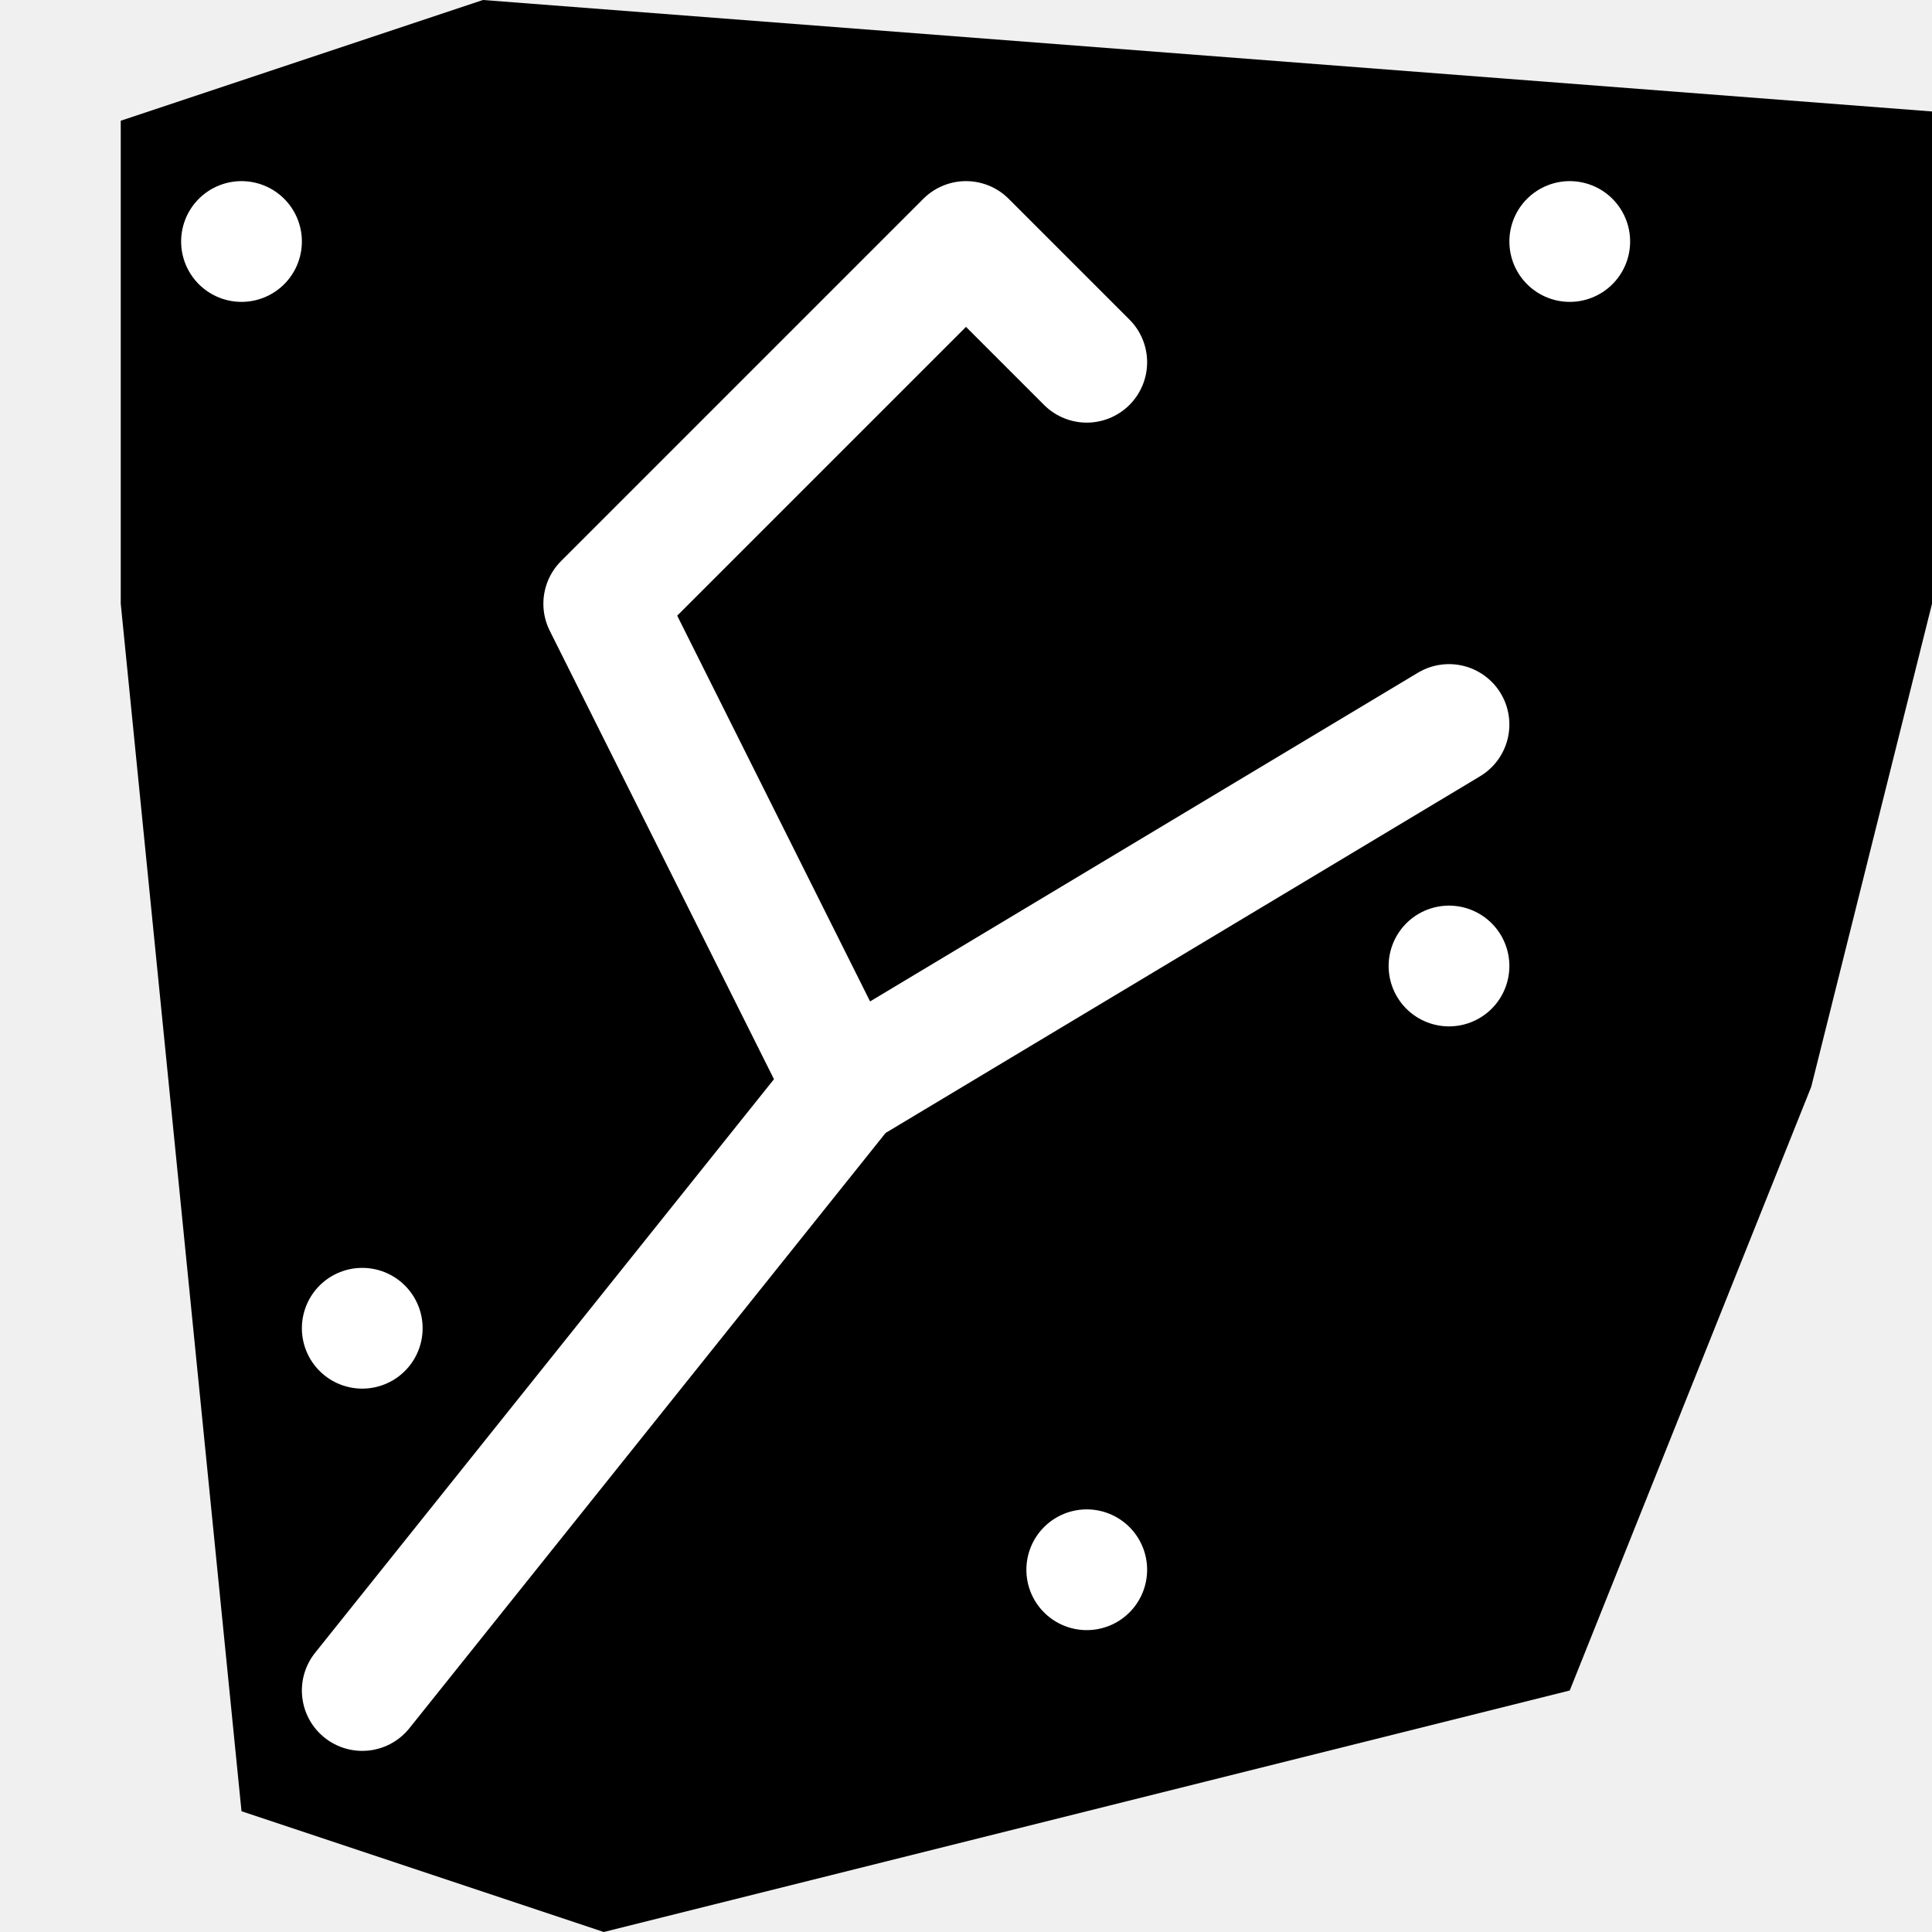
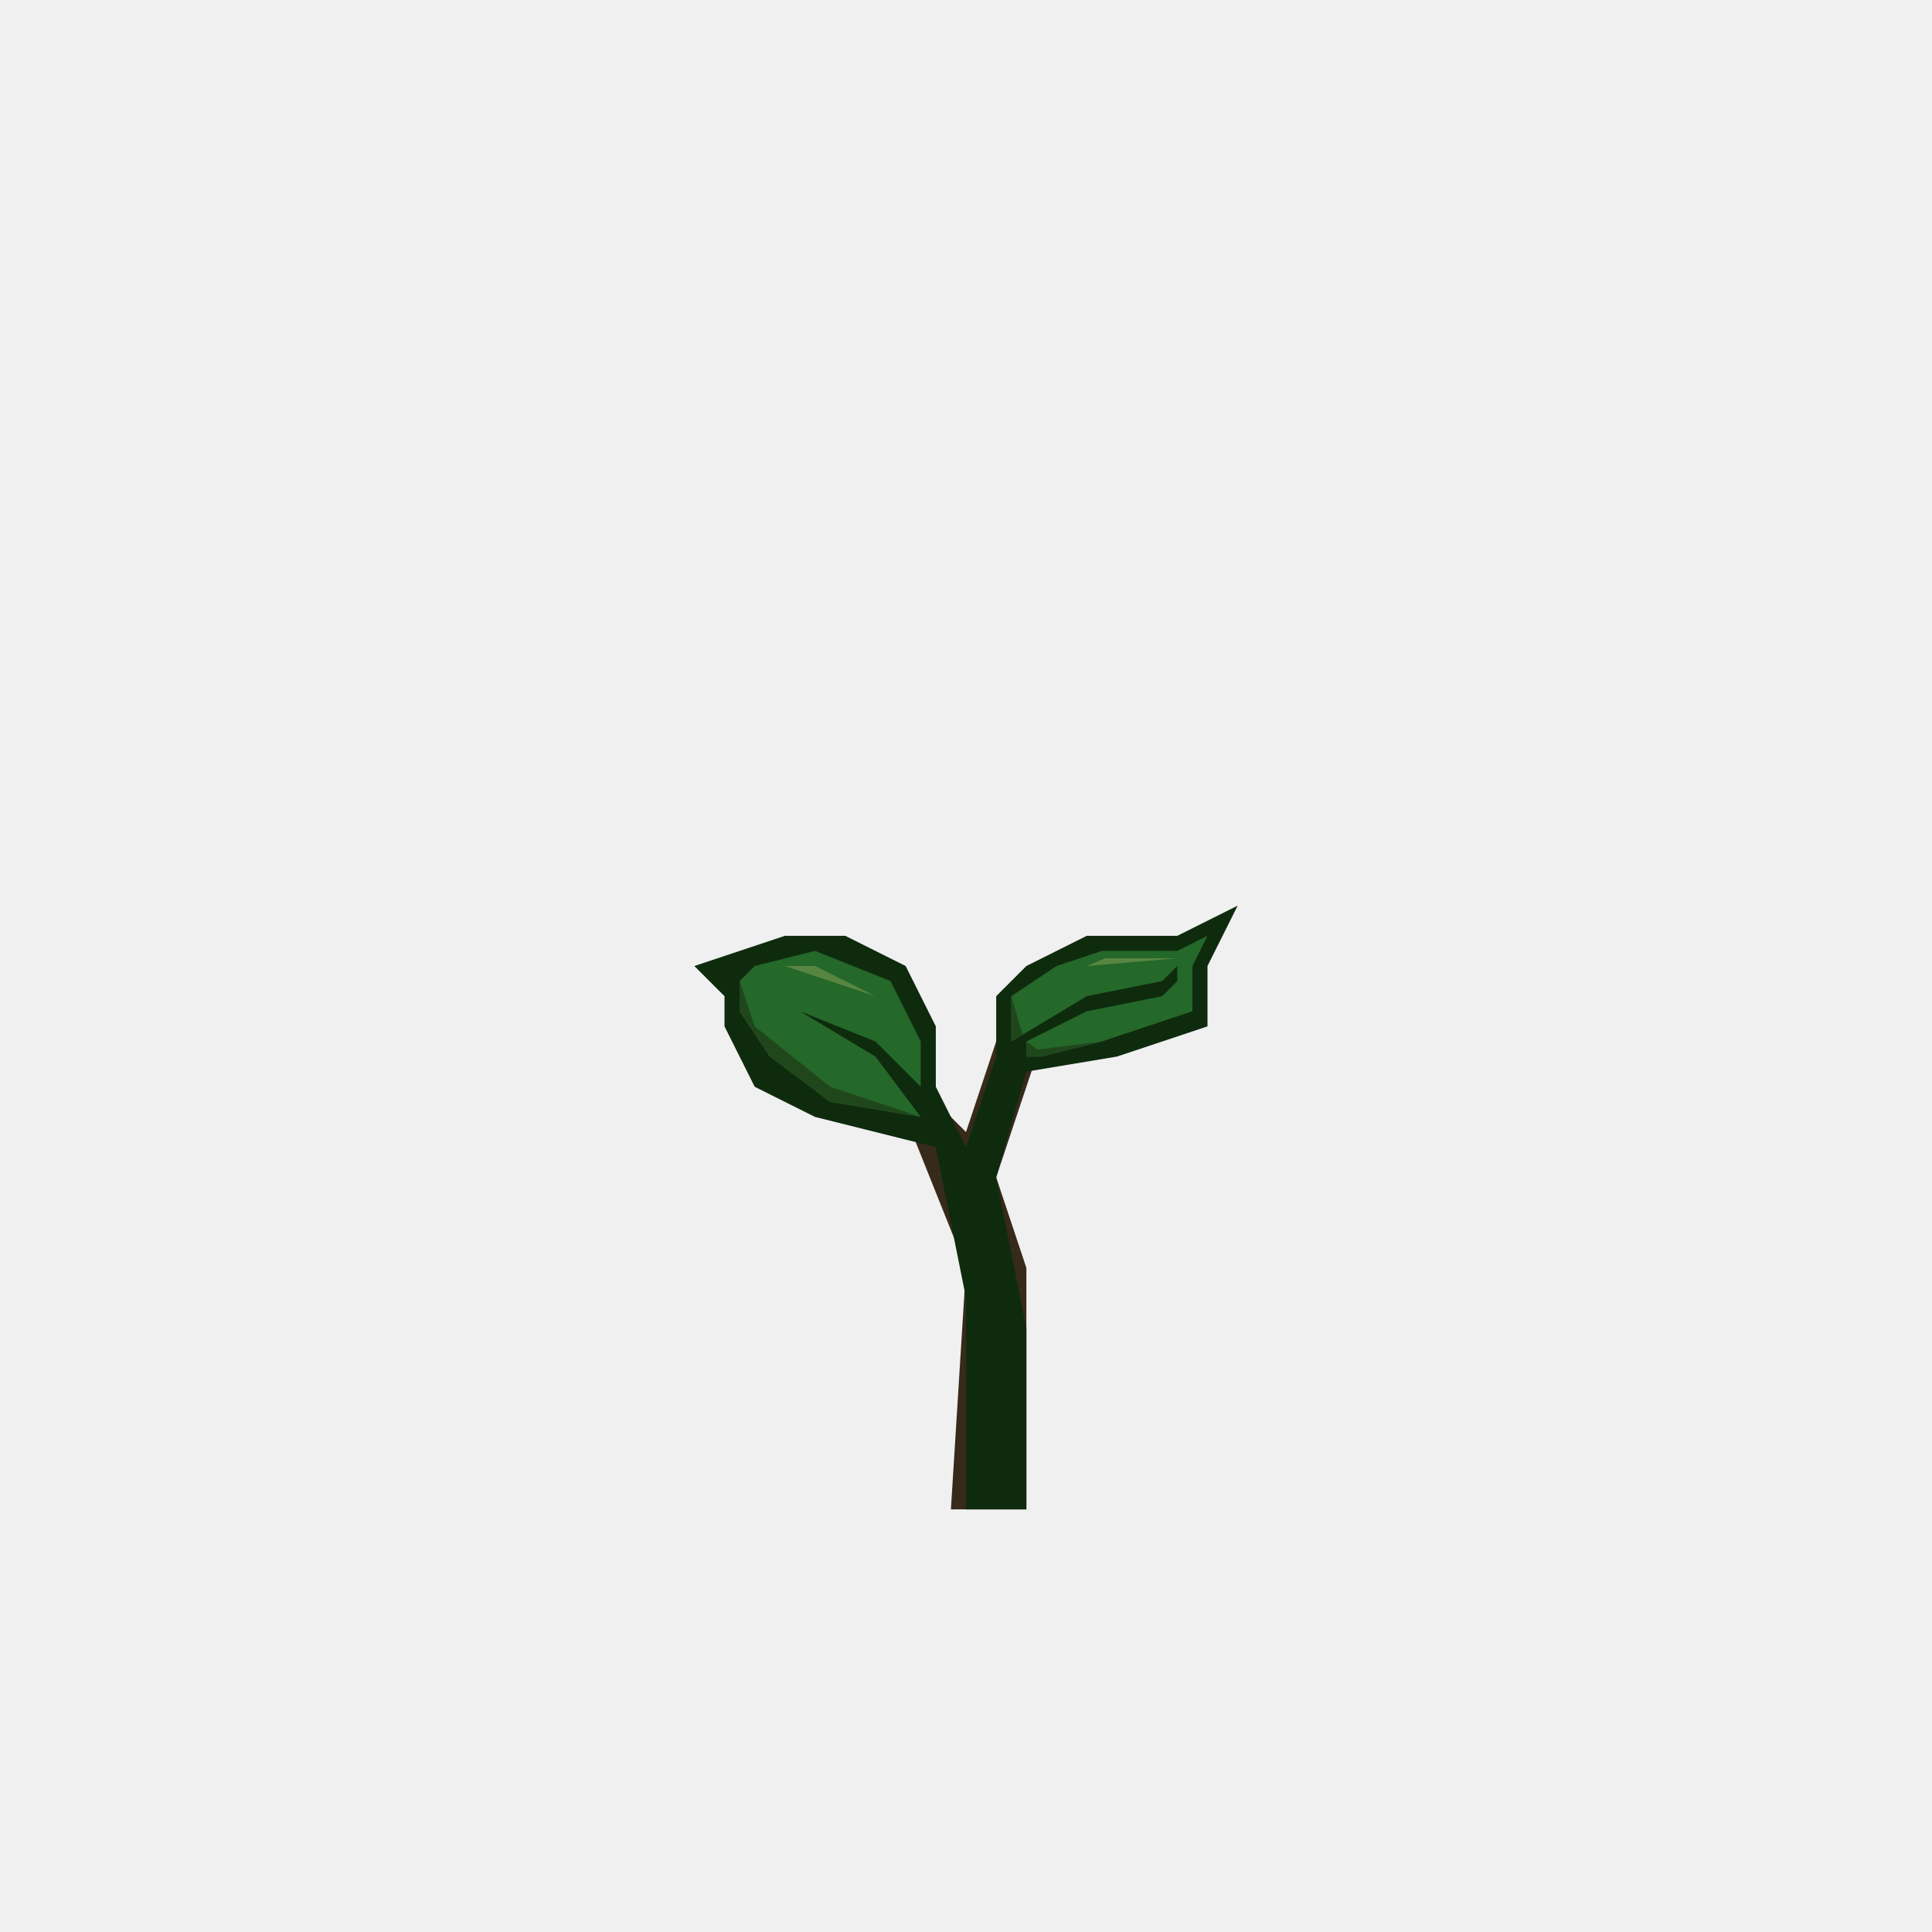
<svg xmlns="http://www.w3.org/2000/svg" width="16" height="16">
-   <path d="M4 0l-3 1 0 4 1 10 3 1 8-2 2-5 1-4 1-4" />
-   <path d="M9 3l-1-1-3 3 2 4 5-3m-5 3-4 5M9 13h0M13 2h0M2 2h0M3 11h0M12 8h0" fill="none" stroke-linecap="round" stroke-linejoin="round" stroke="#FFF" />
+   <path d="M7.5 9.25l.5 1.25-.125 2 .625 0 0-2-.25-.75.25-.75.125-.375-.375 0-.25.75-.375-.375" fill="#362A1A" />
+   <path d="M8 12.5l0-1.75-.25-1.25-1-.25-.5-.25-.25-.5 0-.25-.25-.25.75-.25.5 0 .5.25.25.5 0 .5.25.5.25-.75 0-.5.25-.25.5-.25.75 0 .5-.25-.25.5 0 .5-.75.25-.75.125-.25.875.25 1.25 0 1.5" fill="#0F2B0D" />
+   <path d="M6.125 8.125l0 .25.25.375.5.375.75.125-.375-.5-.625-.375.625.25.5.5-.125-.125 0-.375-.25-.5-.625-.25-.5.125M8.375 8.625l.625-.375.625-.125.125-.125 0 .125-.125.125-.625.125-.5.25 0 .125.125 0 .5-.125.75-.25 0-.375.125-.25-.25.125-.625 0-.375.125-.375.25" fill="#24682A" />
+   <path d="M6.125 8.125l0 .25.25.375.5.375.75.125-.75-.25-.625-.5M8.375 8.25l0 .375.093-.06M8.5 8.625l0 .125.125 0 .5-.125-.533.067" fill="#20471C" />
+   <path d="M6.5 8l.25 0 .5.25M9 8l.152-.064h.598" fill="#588642" />
</svg>
